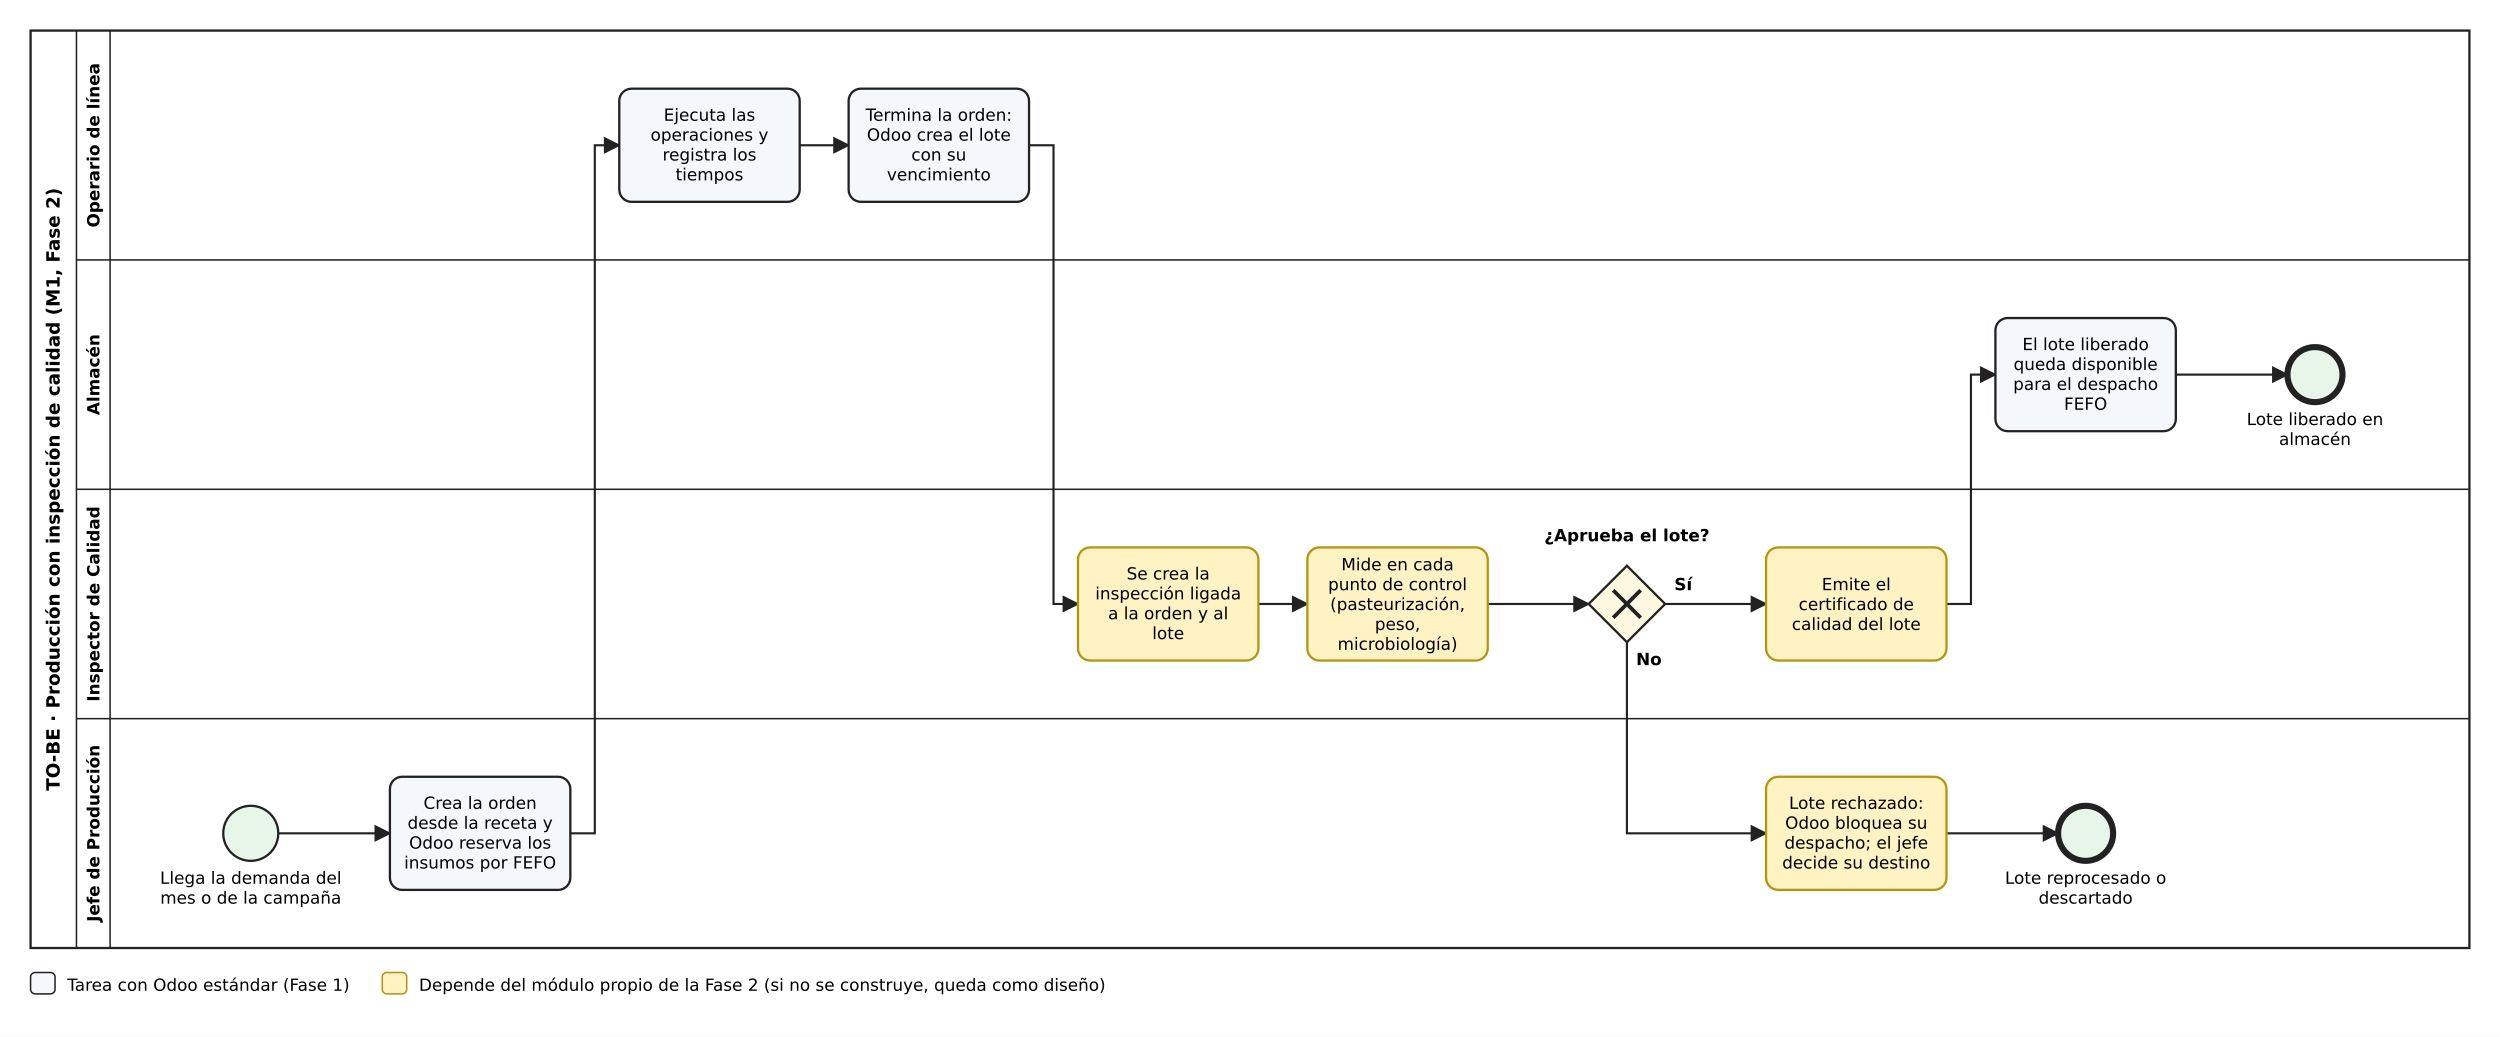
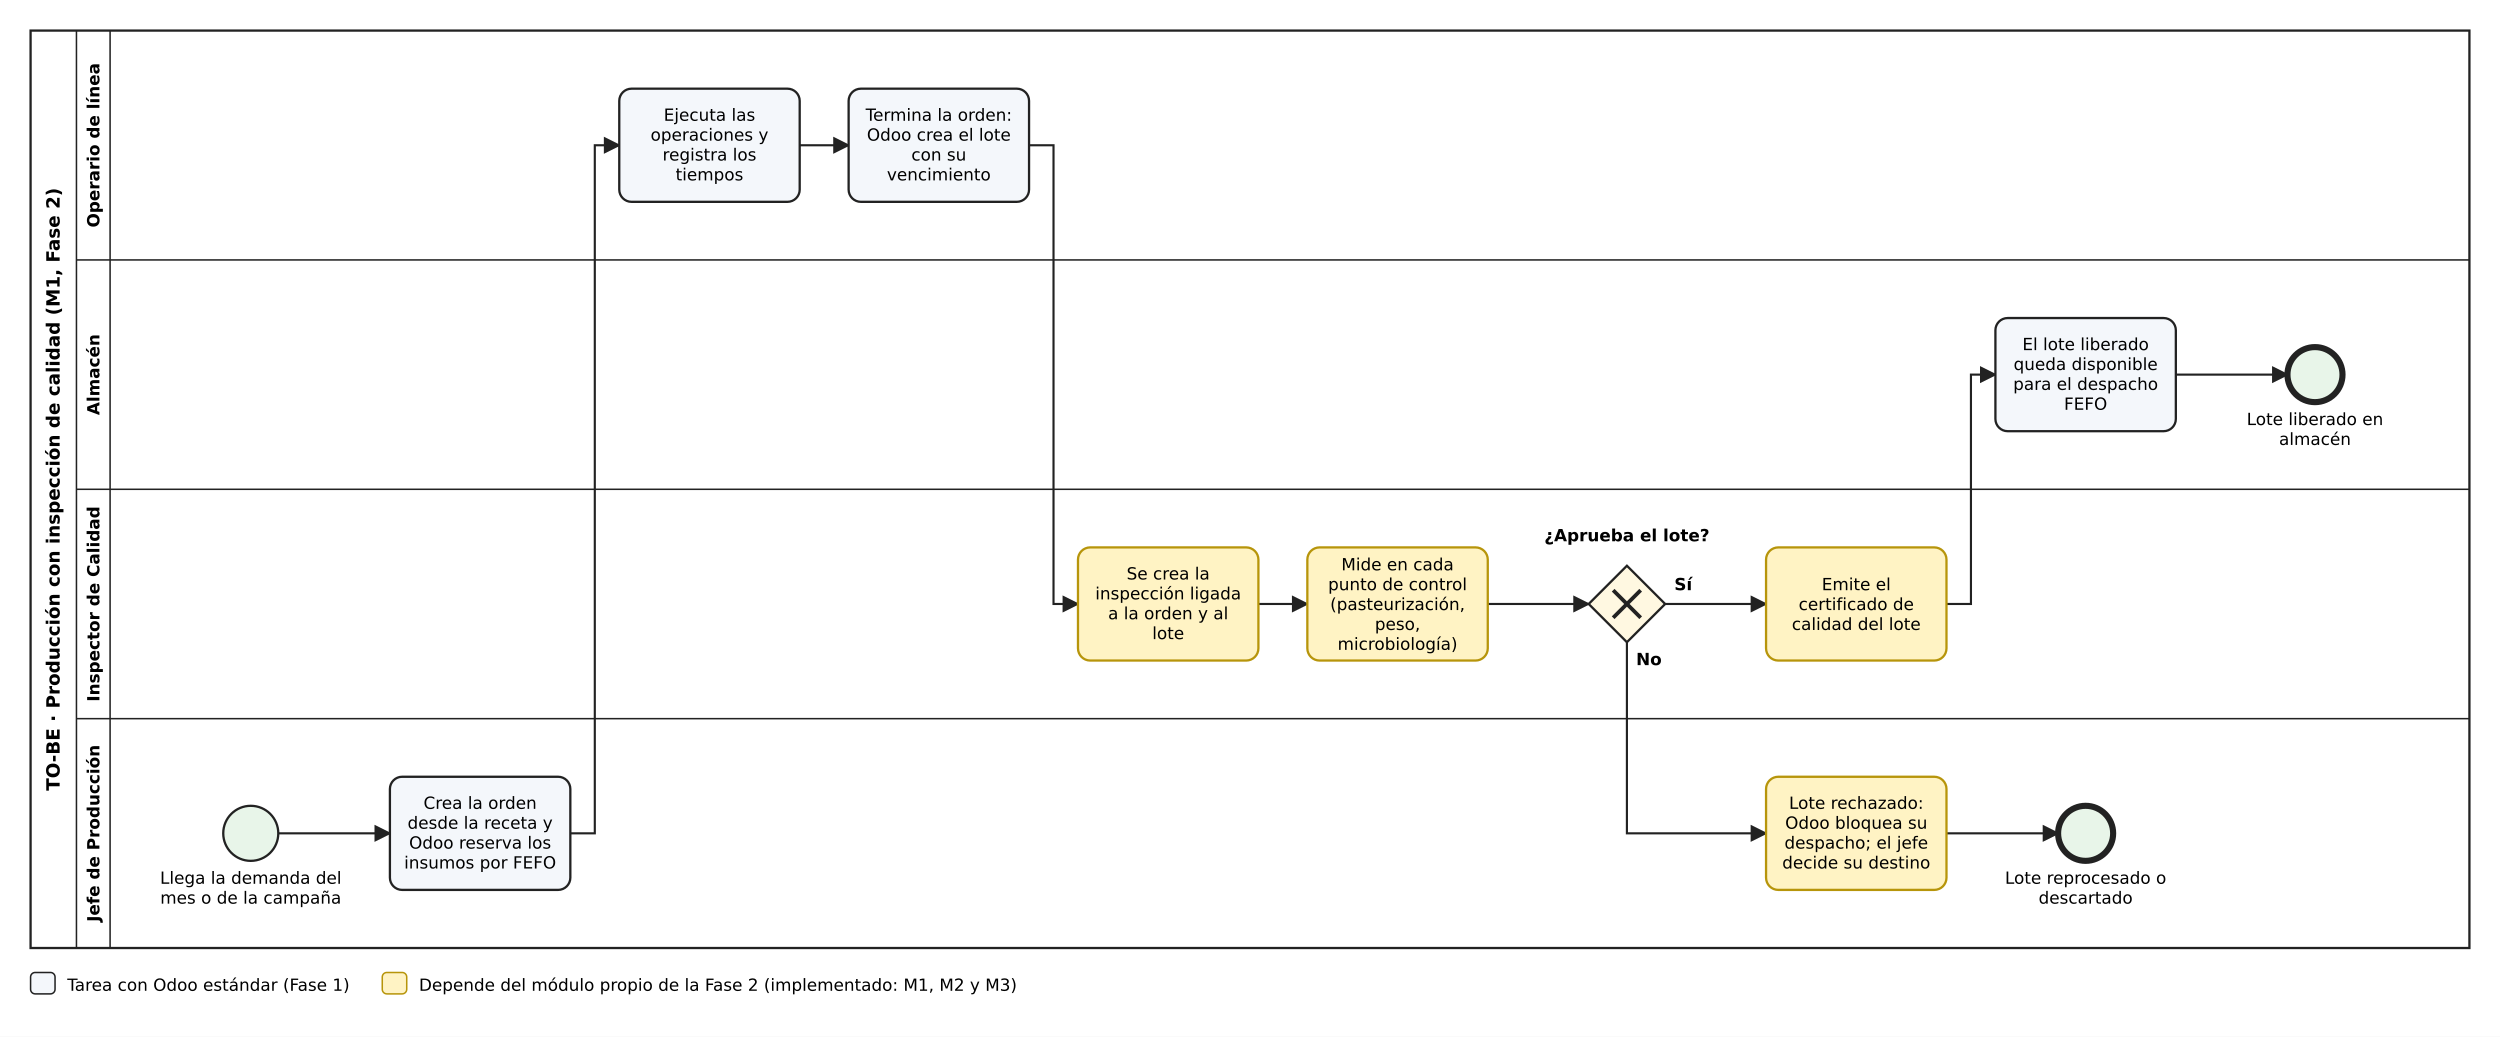
<svg xmlns="http://www.w3.org/2000/svg" width="1635" height="678" viewBox="0 0 1635 678" font-family="DejaVu Sans, Arial, sans-serif">
  <defs>
    <marker id="flecha" viewBox="0 0 10 10" refX="9" refY="5" markerWidth="8" markerHeight="8" orient="auto-start-reverse">
      <path d="M0,0 L10,5 L0,10 z" fill="#222" />
    </marker>
  </defs>
  <rect width="1635" height="678" fill="#fff" />
  <rect x="20" y="20" width="1595" height="600" fill="none" stroke="#222" stroke-width="1.5" />
  <line x1="50" y1="20" x2="50" y2="620" stroke="#222" />
  <g transform="rotate(-90 35 320.0)">
    <text x="35" y="324" text-anchor="middle" font-size="12" font-weight="bold">TO-BE · Producción con inspección de calidad (M1, Fase 2)</text>
  </g>
  <line x1="72" y1="20" x2="72" y2="170" stroke="#222" />
  <g transform="rotate(-90 61 95.0)">
    <text x="61" y="99" text-anchor="middle" font-size="11" font-weight="bold">Operario de línea</text>
  </g>
  <line x1="50" y1="170" x2="1615" y2="170" stroke="#222" />
  <line x1="72" y1="170" x2="72" y2="320" stroke="#222" />
  <g transform="rotate(-90 61 245.0)">
    <text x="61" y="249" text-anchor="middle" font-size="11" font-weight="bold">Almacén</text>
  </g>
  <line x1="50" y1="320" x2="1615" y2="320" stroke="#222" />
  <line x1="72" y1="320" x2="72" y2="470" stroke="#222" />
  <g transform="rotate(-90 61 395.0)">
    <text x="61" y="399" text-anchor="middle" font-size="11" font-weight="bold">Inspector de Calidad</text>
  </g>
  <line x1="50" y1="470" x2="1615" y2="470" stroke="#222" />
  <line x1="72" y1="470" x2="72" y2="620" stroke="#222" />
  <g transform="rotate(-90 61 545.0)">
    <text x="61" y="549" text-anchor="middle" font-size="11" font-weight="bold">Jefe de Producción</text>
  </g>
  <polyline fill="none" stroke="#222" stroke-width="1.4" marker-end="url(#flecha)" points="182,545 255,545" />
  <polyline fill="none" stroke="#222" stroke-width="1.4" marker-end="url(#flecha)" points="373,545 389,545 389,95 405,95" />
  <polyline fill="none" stroke="#222" stroke-width="1.4" marker-end="url(#flecha)" points="523,95 555,95" />
  <polyline fill="none" stroke="#222" stroke-width="1.4" marker-end="url(#flecha)" points="673,95 689,95 689,395 705,395" />
  <polyline fill="none" stroke="#222" stroke-width="1.4" marker-end="url(#flecha)" points="823,395 855,395" />
  <polyline fill="none" stroke="#222" stroke-width="1.4" marker-end="url(#flecha)" points="973,395 1039,395" />
  <polyline fill="none" stroke="#222" stroke-width="1.4" marker-end="url(#flecha)" points="1089,395 1155,395" />
  <text x="1095" y="386" font-size="11" font-weight="bold">Sí</text>
  <polyline fill="none" stroke="#222" stroke-width="1.4" marker-end="url(#flecha)" points="1064,420 1064,545 1155,545" />
  <text x="1070" y="435" font-size="11" font-weight="bold">No</text>
  <polyline fill="none" stroke="#222" stroke-width="1.4" marker-end="url(#flecha)" points="1273,545 1346,545" />
  <polyline fill="none" stroke="#222" stroke-width="1.4" marker-end="url(#flecha)" points="1273,395 1289,395 1289,245 1305,245" />
  <polyline fill="none" stroke="#222" stroke-width="1.4" marker-end="url(#flecha)" points="1423,245 1496,245" />
  <circle cx="164" cy="545" r="18.0" fill="#e8f5e9" stroke="#222" stroke-width="1.5" />
  <text x="164" y="578" text-anchor="middle" font-size="11" font-weight="normal">Llega la demanda del</text>
  <text x="164" y="591" text-anchor="middle" font-size="11" font-weight="normal">mes o de la campaña</text>
  <rect x="255" y="508" width="118" height="74" rx="8" fill="#f4f7fb" stroke="#222" stroke-width="1.5" />
  <text x="314" y="529" text-anchor="middle" font-size="11" font-weight="normal">Crea la orden</text>
  <text x="314" y="542" text-anchor="middle" font-size="11" font-weight="normal">desde la receta y</text>
  <text x="314" y="555" text-anchor="middle" font-size="11" font-weight="normal">Odoo reserva los</text>
  <text x="314" y="568" text-anchor="middle" font-size="11" font-weight="normal">insumos por FEFO</text>
  <rect x="405" y="58" width="118" height="74" rx="8" fill="#f4f7fb" stroke="#222" stroke-width="1.5" />
  <text x="464" y="79" text-anchor="middle" font-size="11" font-weight="normal">Ejecuta las</text>
  <text x="464" y="92" text-anchor="middle" font-size="11" font-weight="normal">operaciones y</text>
  <text x="464" y="105" text-anchor="middle" font-size="11" font-weight="normal">registra los</text>
  <text x="464" y="118" text-anchor="middle" font-size="11" font-weight="normal">tiempos</text>
  <rect x="555" y="58" width="118" height="74" rx="8" fill="#f4f7fb" stroke="#222" stroke-width="1.5" />
  <text x="614" y="79" text-anchor="middle" font-size="11" font-weight="normal">Termina la orden:</text>
  <text x="614" y="92" text-anchor="middle" font-size="11" font-weight="normal">Odoo crea el lote</text>
  <text x="614" y="105" text-anchor="middle" font-size="11" font-weight="normal">con su</text>
  <text x="614" y="118" text-anchor="middle" font-size="11" font-weight="normal">vencimiento</text>
  <rect x="705" y="358" width="118" height="74" rx="8" fill="#fff3c4" stroke="#b7950b" stroke-width="1.5" />
  <text x="764" y="379" text-anchor="middle" font-size="11" font-weight="normal">Se crea la</text>
  <text x="764" y="392" text-anchor="middle" font-size="11" font-weight="normal">inspección ligada</text>
  <text x="764" y="405" text-anchor="middle" font-size="11" font-weight="normal">a la orden y al</text>
  <text x="764" y="418" text-anchor="middle" font-size="11" font-weight="normal">lote</text>
  <rect x="855" y="358" width="118" height="74" rx="8" fill="#fff3c4" stroke="#b7950b" stroke-width="1.5" />
  <text x="914" y="373" text-anchor="middle" font-size="11" font-weight="normal">Mide en cada</text>
  <text x="914" y="386" text-anchor="middle" font-size="11" font-weight="normal">punto de control</text>
  <text x="914" y="399" text-anchor="middle" font-size="11" font-weight="normal">(pasteurización,</text>
  <text x="914" y="412" text-anchor="middle" font-size="11" font-weight="normal">peso,</text>
  <text x="914" y="425" text-anchor="middle" font-size="11" font-weight="normal">microbiología)</text>
  <polygon points="1064,370 1089,395 1064,420 1039,395" fill="#fff8e1" stroke="#222" stroke-width="1.5" />
  <path d="M1055,386 L1073,404 M1073,386 L1055,404" stroke="#222" stroke-width="2.5" />
  <text x="1064" y="354" text-anchor="middle" font-size="11" font-weight="bold">¿Aprueba el lote?</text>
  <rect x="1155" y="358" width="118" height="74" rx="8" fill="#fff3c4" stroke="#b7950b" stroke-width="1.5" />
  <text x="1214" y="386" text-anchor="middle" font-size="11" font-weight="normal">Emite el</text>
  <text x="1214" y="399" text-anchor="middle" font-size="11" font-weight="normal">certificado de</text>
  <text x="1214" y="412" text-anchor="middle" font-size="11" font-weight="normal">calidad del lote</text>
  <rect x="1155" y="508" width="118" height="74" rx="8" fill="#fff3c4" stroke="#b7950b" stroke-width="1.5" />
  <text x="1214" y="529" text-anchor="middle" font-size="11" font-weight="normal">Lote rechazado:</text>
  <text x="1214" y="542" text-anchor="middle" font-size="11" font-weight="normal">Odoo bloquea su</text>
  <text x="1214" y="555" text-anchor="middle" font-size="11" font-weight="normal">despacho; el jefe</text>
  <text x="1214" y="568" text-anchor="middle" font-size="11" font-weight="normal">decide su destino</text>
  <circle cx="1364" cy="545" r="18.0" fill="#e8f5e9" stroke="#222" stroke-width="4" />
  <text x="1364" y="578" text-anchor="middle" font-size="11" font-weight="normal">Lote reprocesado o</text>
  <text x="1364" y="591" text-anchor="middle" font-size="11" font-weight="normal">descartado</text>
  <rect x="1305" y="208" width="118" height="74" rx="8" fill="#f4f7fb" stroke="#222" stroke-width="1.5" />
  <text x="1364" y="229" text-anchor="middle" font-size="11" font-weight="normal">El lote liberado</text>
  <text x="1364" y="242" text-anchor="middle" font-size="11" font-weight="normal">queda disponible</text>
  <text x="1364" y="255" text-anchor="middle" font-size="11" font-weight="normal">para el despacho</text>
  <text x="1364" y="268" text-anchor="middle" font-size="11" font-weight="normal">FEFO</text>
  <circle cx="1514" cy="245" r="18.0" fill="#e8f5e9" stroke="#222" stroke-width="4" />
  <text x="1514" y="278" text-anchor="middle" font-size="11" font-weight="normal">Lote liberado en</text>
  <text x="1514" y="291" text-anchor="middle" font-size="11" font-weight="normal">almacén</text>
  <rect x="20" y="636" width="16" height="14" rx="3" fill="#f4f7fb" stroke="#222" />
  <text x="44" y="648" font-size="11">Tarea con Odoo estándar (Fase 1)</text>
  <rect x="250" y="636" width="16" height="14" rx="3" fill="#fff3c4" stroke="#b7950b" />
-   <text x="274" y="648" font-size="11">Depende del módulo propio de la Fase 2 (si no se construye, queda como diseño)</text>
+   <text x="274" y="648" font-size="11">Depende del módulo propio de la Fase 2 (implementado: M1, M2 y M3)</text>
</svg>
